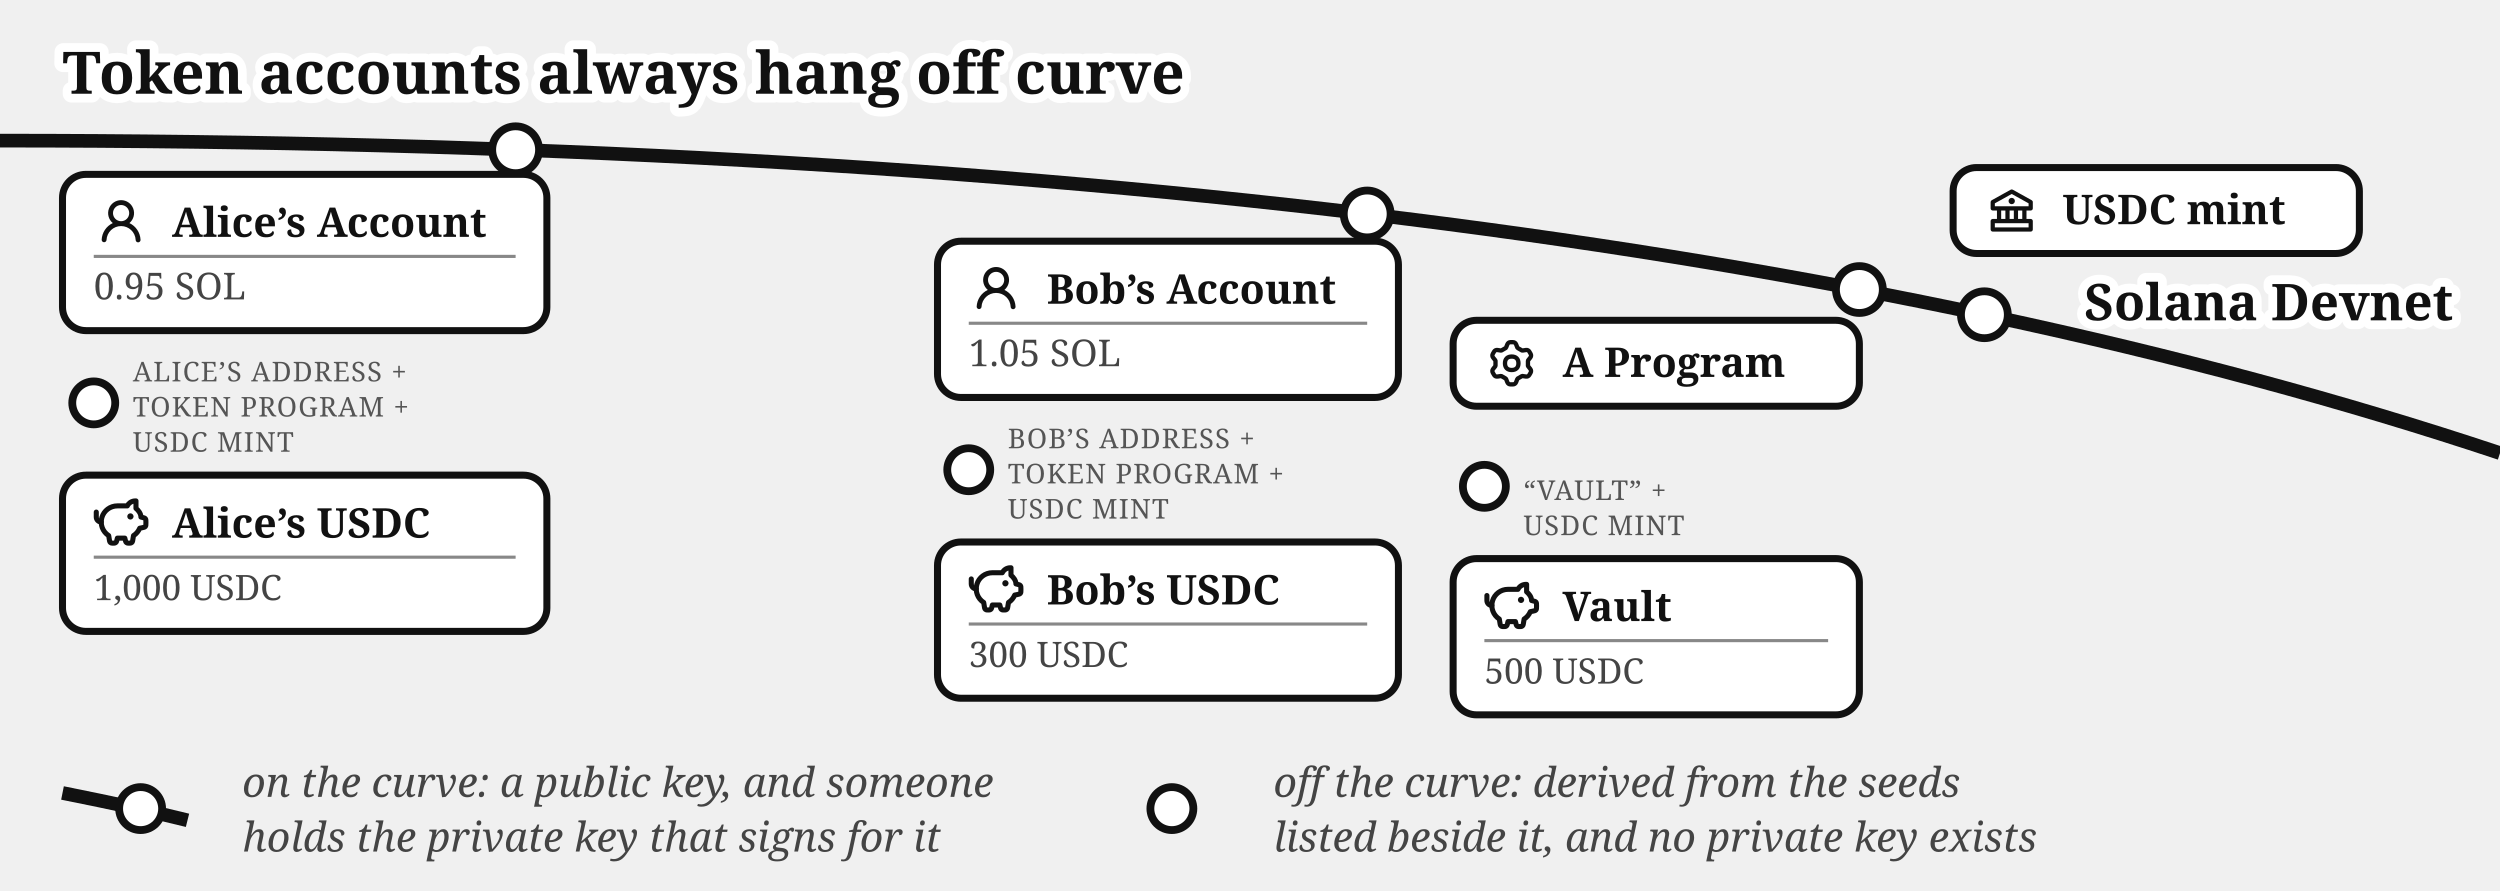
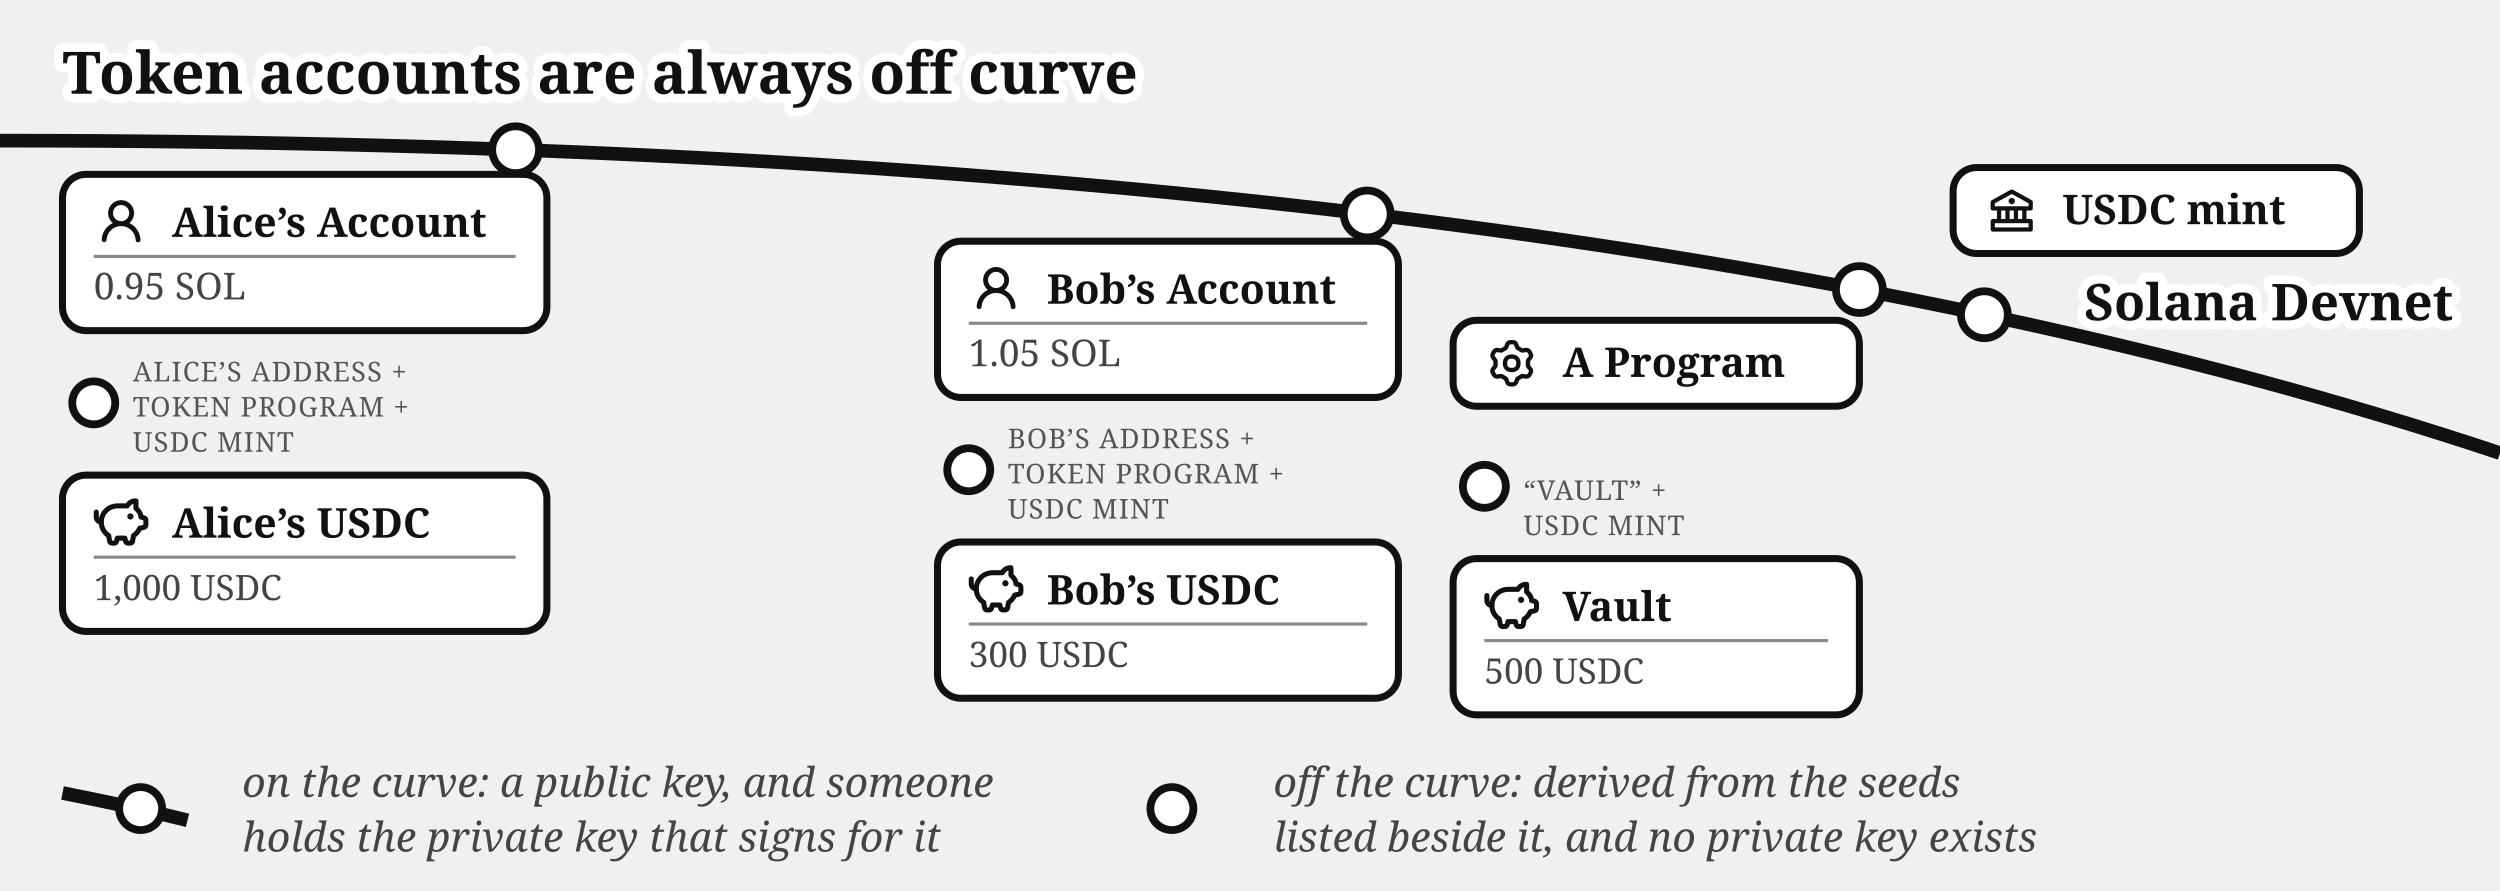
<svg xmlns="http://www.w3.org/2000/svg" viewBox="0 0 640 228" font-family="Gelasio, Georgia, serif" fill="#111">
-   <text stroke="#fff" stroke-width="4.5" paint-order="stroke" stroke-linejoin="round" x="16" y="24" font-size="15" font-weight="bold">Token accounts always hang off curve</text>
+   <text stroke="#fff" stroke-width="4.5" paint-order="stroke" stroke-linejoin="round" x="16" y="24" font-size="15" font-weight="bold">Token accounts are always off curve</text>
  <path d="M 0,36 Q 400,36 640,116" fill="none" stroke="#111" stroke-width="3.5" />
  <text stroke="#fff" stroke-width="4.5" paint-order="stroke" stroke-linejoin="round" x="628" y="82" font-size="13" font-weight="bold" text-anchor="end">Solana Devnet</text>
  <circle cx="508" cy="80.573" r="6" fill="#fff" stroke="#111" stroke-width="2" />
  <rect x="500" y="42.893" width="104" height="22" rx="6" fill="#fff" stroke="#111" stroke-width="1.8" />
  <g transform="translate(508,46.8932)">
    <g transform="translate(0.52,0.519) scale(0.54)" fill="#111">
      <path d="m21.49 7.13l-9-5a.99.99 0 0 0-.97 0l-9.01 5C2.19 7.31 2 7.64 2 8v3c0 .55.45 1 1 1h2v4H3c-.55 0-1 .45-1 1v4c0 .55.45 1 1 1h18c.55 0 1-.45 1-1v-4c0-.55-.45-1-1-1h-2v-4h2c.55 0 1-.45 1-1V8a1 1 0 0 0-.51-.87M7 12h2v4H7zm6 0v4h-2v-4zm7 6v2H4v-2zm-3-2h-2v-4h2zm3-6H4V8.59l8-4.44l8 4.44z" />
      <path d="M12 6a1.5 1.5 0 1 0 0 3a1.5 1.5 0 1 0 0-3" />
    </g>
  </g>
  <text x="528" y="57.39" font-size="10.5" font-weight="bold">USDC mint</text>
  <circle cx="132" cy="38.335" r="6" fill="#fff" stroke="#111" stroke-width="2" />
  <g>
    <rect x="16" y="44.638" width="124" height="40" rx="6" fill="#fff" stroke="#111" stroke-width="1.8" />
    <g transform="translate(24,49.6382)">
      <g transform="translate(0.36,0.767) scale(0.8301)" fill="#111">
        <path d="M10.561 8.073a6 6 0 0 1 3.432 5.142a.75.75 0 1 1-1.498.07a4.5 4.5 0 0 0-8.99 0a.75.75 0 0 1-1.498-.07a6 6 0 0 1 3.431-5.142a3.999 3.999 0 1 1 5.123 0M10.5 5a2.5 2.5 0 1 0-5 0a2.5 2.5 0 0 0 5 0" />
      </g>
    </g>
    <text x="44" y="60.638" font-size="10.5" font-weight="bold">Alice’s Account</text>
    <line x1="24" y1="65.638" x2="132" y2="65.638" stroke="#888" stroke-width="0.8" />
    <text x="24" y="76.638" font-size="9.5" fill="#444">0.95 SOL</text>
  </g>
  <circle cx="24" cy="103.138" r="5.5" fill="#fff" stroke="#111" stroke-width="2" />
  <text x="34" y="97.638" font-size="7" letter-spacing="0.3" fill="#555">ALICE’S ADDRESS +</text>
  <text x="34" y="106.638" font-size="7" letter-spacing="0.3" fill="#555">TOKEN PROGRAM +</text>
  <text x="34" y="115.638" font-size="7" letter-spacing="0.3" fill="#555">USDC MINT</text>
  <g>
    <rect x="16" y="121.638" width="124" height="40" rx="6" fill="#fff" stroke="#111" stroke-width="1.8" />
    <g transform="translate(24,126.638)">
      <g transform="translate(-0.624,-0.624) scale(0.6353)" fill="none" stroke="#111" stroke-linecap="round" stroke-linejoin="round" stroke-width="2.047">
        <path d="M14.5 5.5h-4A6.5 6.5 0 0 0 7 17.478l.288 1.738c.07.423.105.635.202.798a1 1 0 0 0 .49.416c.178.07.392.07.822.07c.397 0 .596 0 .764-.062a1 1 0 0 0 .479-.374c.1-.148.15-.34.246-.727l.209-.837h3l.21.837c.096.386.144.58.245.727a1 1 0 0 0 .479.374c.168.062.367.062.764.062c.43 0 .644 0 .821-.07a1 1 0 0 0 .49-.416c.098-.163.133-.375.203-.798L17 17.478a6.5 6.5 0 0 0 2.502-2.978l.89-.178c.77-.154 1.155-.231 1.381-.508c.227-.276.227-.669.227-1.453v-.3c0-.75 0-1.124-.212-1.396c-.212-.27-.575-.362-1.303-.544L20 10c0-1.5-1.167-2.833-2-3.5v-3h-.264c-1.37 0-2.623.774-3.236 2" />
        <path d="M15.875 9.75h-.125m.25 0a.25.25 0 1 1-.5 0a.25.25 0 0 1 .5 0M2 8v2a2 2 0 0 0 2 2" />
      </g>
    </g>
    <text x="44" y="137.638" font-size="10.5" font-weight="bold">Alice’s USDC</text>
    <line x1="24" y1="142.638" x2="132" y2="142.638" stroke="#888" stroke-width="0.8" />
    <text x="24" y="153.638" font-size="9" fill="#444">1,000 USDC</text>
  </g>
  <circle cx="350" cy="54.774" r="6" fill="#fff" stroke="#111" stroke-width="2" />
  <g>
    <rect x="240" y="61.751" width="118" height="40" rx="6" fill="#fff" stroke="#111" stroke-width="1.8" />
    <g transform="translate(248,66.751)">
      <g transform="translate(0.36,0.767) scale(0.8301)" fill="#111">
        <path d="M10.561 8.073a6 6 0 0 1 3.432 5.142a.75.75 0 1 1-1.498.07a4.5 4.5 0 0 0-8.99 0a.75.75 0 0 1-1.498-.07a6 6 0 0 1 3.431-5.142a3.999 3.999 0 1 1 5.123 0M10.5 5a2.5 2.5 0 1 0-5 0a2.5 2.5 0 0 0 5 0" />
      </g>
    </g>
    <text x="268" y="77.751" font-size="10.5" font-weight="bold">Bob’s Account</text>
    <line x1="248" y1="82.751" x2="350" y2="82.751" stroke="#888" stroke-width="0.8" />
    <text x="248" y="93.751" font-size="9.5" fill="#444">1.05 SOL</text>
  </g>
  <circle cx="248" cy="120.251" r="5.5" fill="#fff" stroke="#111" stroke-width="2" />
  <text x="258" y="114.751" font-size="7" letter-spacing="0.3" fill="#555">BOB’S ADDRESS +</text>
  <text x="258" y="123.751" font-size="7" letter-spacing="0.3" fill="#555">TOKEN PROGRAM +</text>
  <text x="258" y="132.751" font-size="7" letter-spacing="0.3" fill="#555">USDC MINT</text>
  <g>
    <rect x="240" y="138.751" width="118" height="40" rx="6" fill="#fff" stroke="#111" stroke-width="1.8" />
    <g transform="translate(248,143.751)">
      <g transform="translate(-0.624,-0.624) scale(0.6353)" fill="none" stroke="#111" stroke-linecap="round" stroke-linejoin="round" stroke-width="2.047">
        <path d="M14.5 5.5h-4A6.5 6.5 0 0 0 7 17.478l.288 1.738c.07.423.105.635.202.798a1 1 0 0 0 .49.416c.178.07.392.07.822.07c.397 0 .596 0 .764-.062a1 1 0 0 0 .479-.374c.1-.148.15-.34.246-.727l.209-.837h3l.21.837c.096.386.144.58.245.727a1 1 0 0 0 .479.374c.168.062.367.062.764.062c.43 0 .644 0 .821-.07a1 1 0 0 0 .49-.416c.098-.163.133-.375.203-.798L17 17.478a6.5 6.5 0 0 0 2.502-2.978l.89-.178c.77-.154 1.155-.231 1.381-.508c.227-.276.227-.669.227-1.453v-.3c0-.75 0-1.124-.212-1.396c-.212-.27-.575-.362-1.303-.544L20 10c0-1.5-1.167-2.833-2-3.5v-3h-.264c-1.37 0-2.623.774-3.236 2" />
        <path d="M15.875 9.75h-.125m.25 0a.25.25 0 1 1-.5 0a.25.25 0 0 1 .5 0M2 8v2a2 2 0 0 0 2 2" />
      </g>
    </g>
    <text x="268" y="154.751" font-size="10.5" font-weight="bold">Bob’s USDC</text>
    <line x1="248" y1="159.751" x2="350" y2="159.751" stroke="#888" stroke-width="0.8" />
    <text x="248" y="170.751" font-size="9" fill="#444">300 USDC</text>
  </g>
  <circle cx="476" cy="74.12" r="6" fill="#fff" stroke="#111" stroke-width="2" />
  <rect x="372" y="82" width="104" height="22" rx="6" fill="#fff" stroke="#111" stroke-width="1.8" />
  <g transform="translate(380,86)">
    <g transform="translate(0.951,0.952) scale(0.864)" fill="none" stroke="#111" stroke-linecap="round" stroke-linejoin="round" stroke-width="1.28">
      <path d="M11.808 7.727c0 .05.017.1.048.14l.667.84a.96.96 0 0 1 .082 1.08l-.392.676a.96.96 0 0 1-.975.47l-1.063-.16a.23.23 0 0 0-.145.027l-1.26.727a.23.23 0 0 0-.096.112l-.392 1a.96.96 0 0 1-.893.611h-.782a.96.96 0 0 1-.893-.61l-.392-1a.23.23 0 0 0-.096-.113L3.967 10.8a.23.23 0 0 0-.145-.028l-1.063.162a.96.96 0 0 1-.976-.47l-.39-.677a.96.96 0 0 1 .08-1.08l.67-.84a.22.22 0 0 0 .05-.14V6.273c0-.05-.018-.1-.05-.14l-.67-.84a.96.96 0 0 1-.08-1.08l.39-.676a.96.96 0 0 1 .976-.47l1.06.16a.23.23 0 0 0 .145-.027l1.262-.73a.23.23 0 0 0 .096-.113l.394-.996A.96.96 0 0 1 6.61.75h.784a.96.96 0 0 1 .893.61l.392.997q.028.075.096.116l1.26.727a.23.23 0 0 0 .145.028l1.062-.162a.96.96 0 0 1 .976.47l.391.677a.96.96 0 0 1-.081 1.08l-.67.84a.22.22 0 0 0-.049.14v1.454Z" />
      <path d="M7 8.996c1.277 0 1.996-.719 1.996-1.996S8.277 5.004 7 5.004S5.004 5.723 5.004 7S5.723 8.996 7 8.996" />
    </g>
  </g>
  <text x="400" y="96.5" font-size="10.5" font-weight="bold">A Program</text>
  <circle cx="380" cy="124.5" r="5.5" fill="#fff" stroke="#111" stroke-width="2" />
  <text x="390" y="128" font-size="7" letter-spacing="0.3" fill="#555">“VAULT” +</text>
  <text x="390" y="137" font-size="7" letter-spacing="0.3" fill="#555">USDC MINT</text>
  <g>
    <rect x="372" y="143" width="104" height="40" rx="6" fill="#fff" stroke="#111" stroke-width="1.8" />
    <g transform="translate(380,148)">
      <g transform="translate(-0.624,-0.624) scale(0.6353)" fill="none" stroke="#111" stroke-linecap="round" stroke-linejoin="round" stroke-width="2.047">
        <path d="M14.5 5.5h-4A6.5 6.5 0 0 0 7 17.478l.288 1.738c.07.423.105.635.202.798a1 1 0 0 0 .49.416c.178.07.392.07.822.07c.397 0 .596 0 .764-.062a1 1 0 0 0 .479-.374c.1-.148.15-.34.246-.727l.209-.837h3l.21.837c.096.386.144.58.245.727a1 1 0 0 0 .479.374c.168.062.367.062.764.062c.43 0 .644 0 .821-.07a1 1 0 0 0 .49-.416c.098-.163.133-.375.203-.798L17 17.478a6.5 6.5 0 0 0 2.502-2.978l.89-.178c.77-.154 1.155-.231 1.381-.508c.227-.276.227-.669.227-1.453v-.3c0-.75 0-1.124-.212-1.396c-.212-.27-.575-.362-1.303-.544L20 10c0-1.5-1.167-2.833-2-3.5v-3h-.264c-1.37 0-2.623.774-3.236 2" />
        <path d="M15.875 9.75h-.125m.25 0a.25.25 0 1 1-.5 0a.25.25 0 0 1 .5 0M2 8v2a2 2 0 0 0 2 2" />
      </g>
    </g>
    <text x="400" y="159" font-size="10.5" font-weight="bold">Vault</text>
    <line x1="380" y1="164" x2="468" y2="164" stroke="#888" stroke-width="0.8" />
    <text x="380" y="175" font-size="9" fill="#444">500 USDC</text>
  </g>
  <path d="M 16,203 Q 36,207 48,210" fill="none" stroke="#111" stroke-width="3.5" />
  <circle cx="36" cy="207" r="5.5" fill="#fff" stroke="#111" stroke-width="2" />
  <text x="62" y="204" font-size="10.5" fill="#444" font-style="italic">on the curve: a public key, and someone</text>
  <text x="62" y="218" font-size="10.5" fill="#444" font-style="italic">holds the private key that signs for it</text>
  <circle cx="300" cy="207" r="5.5" fill="#fff" stroke="#111" stroke-width="2" />
  <text x="326" y="204" font-size="10.5" fill="#444" font-style="italic">off the curve: derived from the seeds</text>
  <text x="326" y="218" font-size="10.5" fill="#444" font-style="italic">listed beside it, and no private key exists</text>
</svg>
